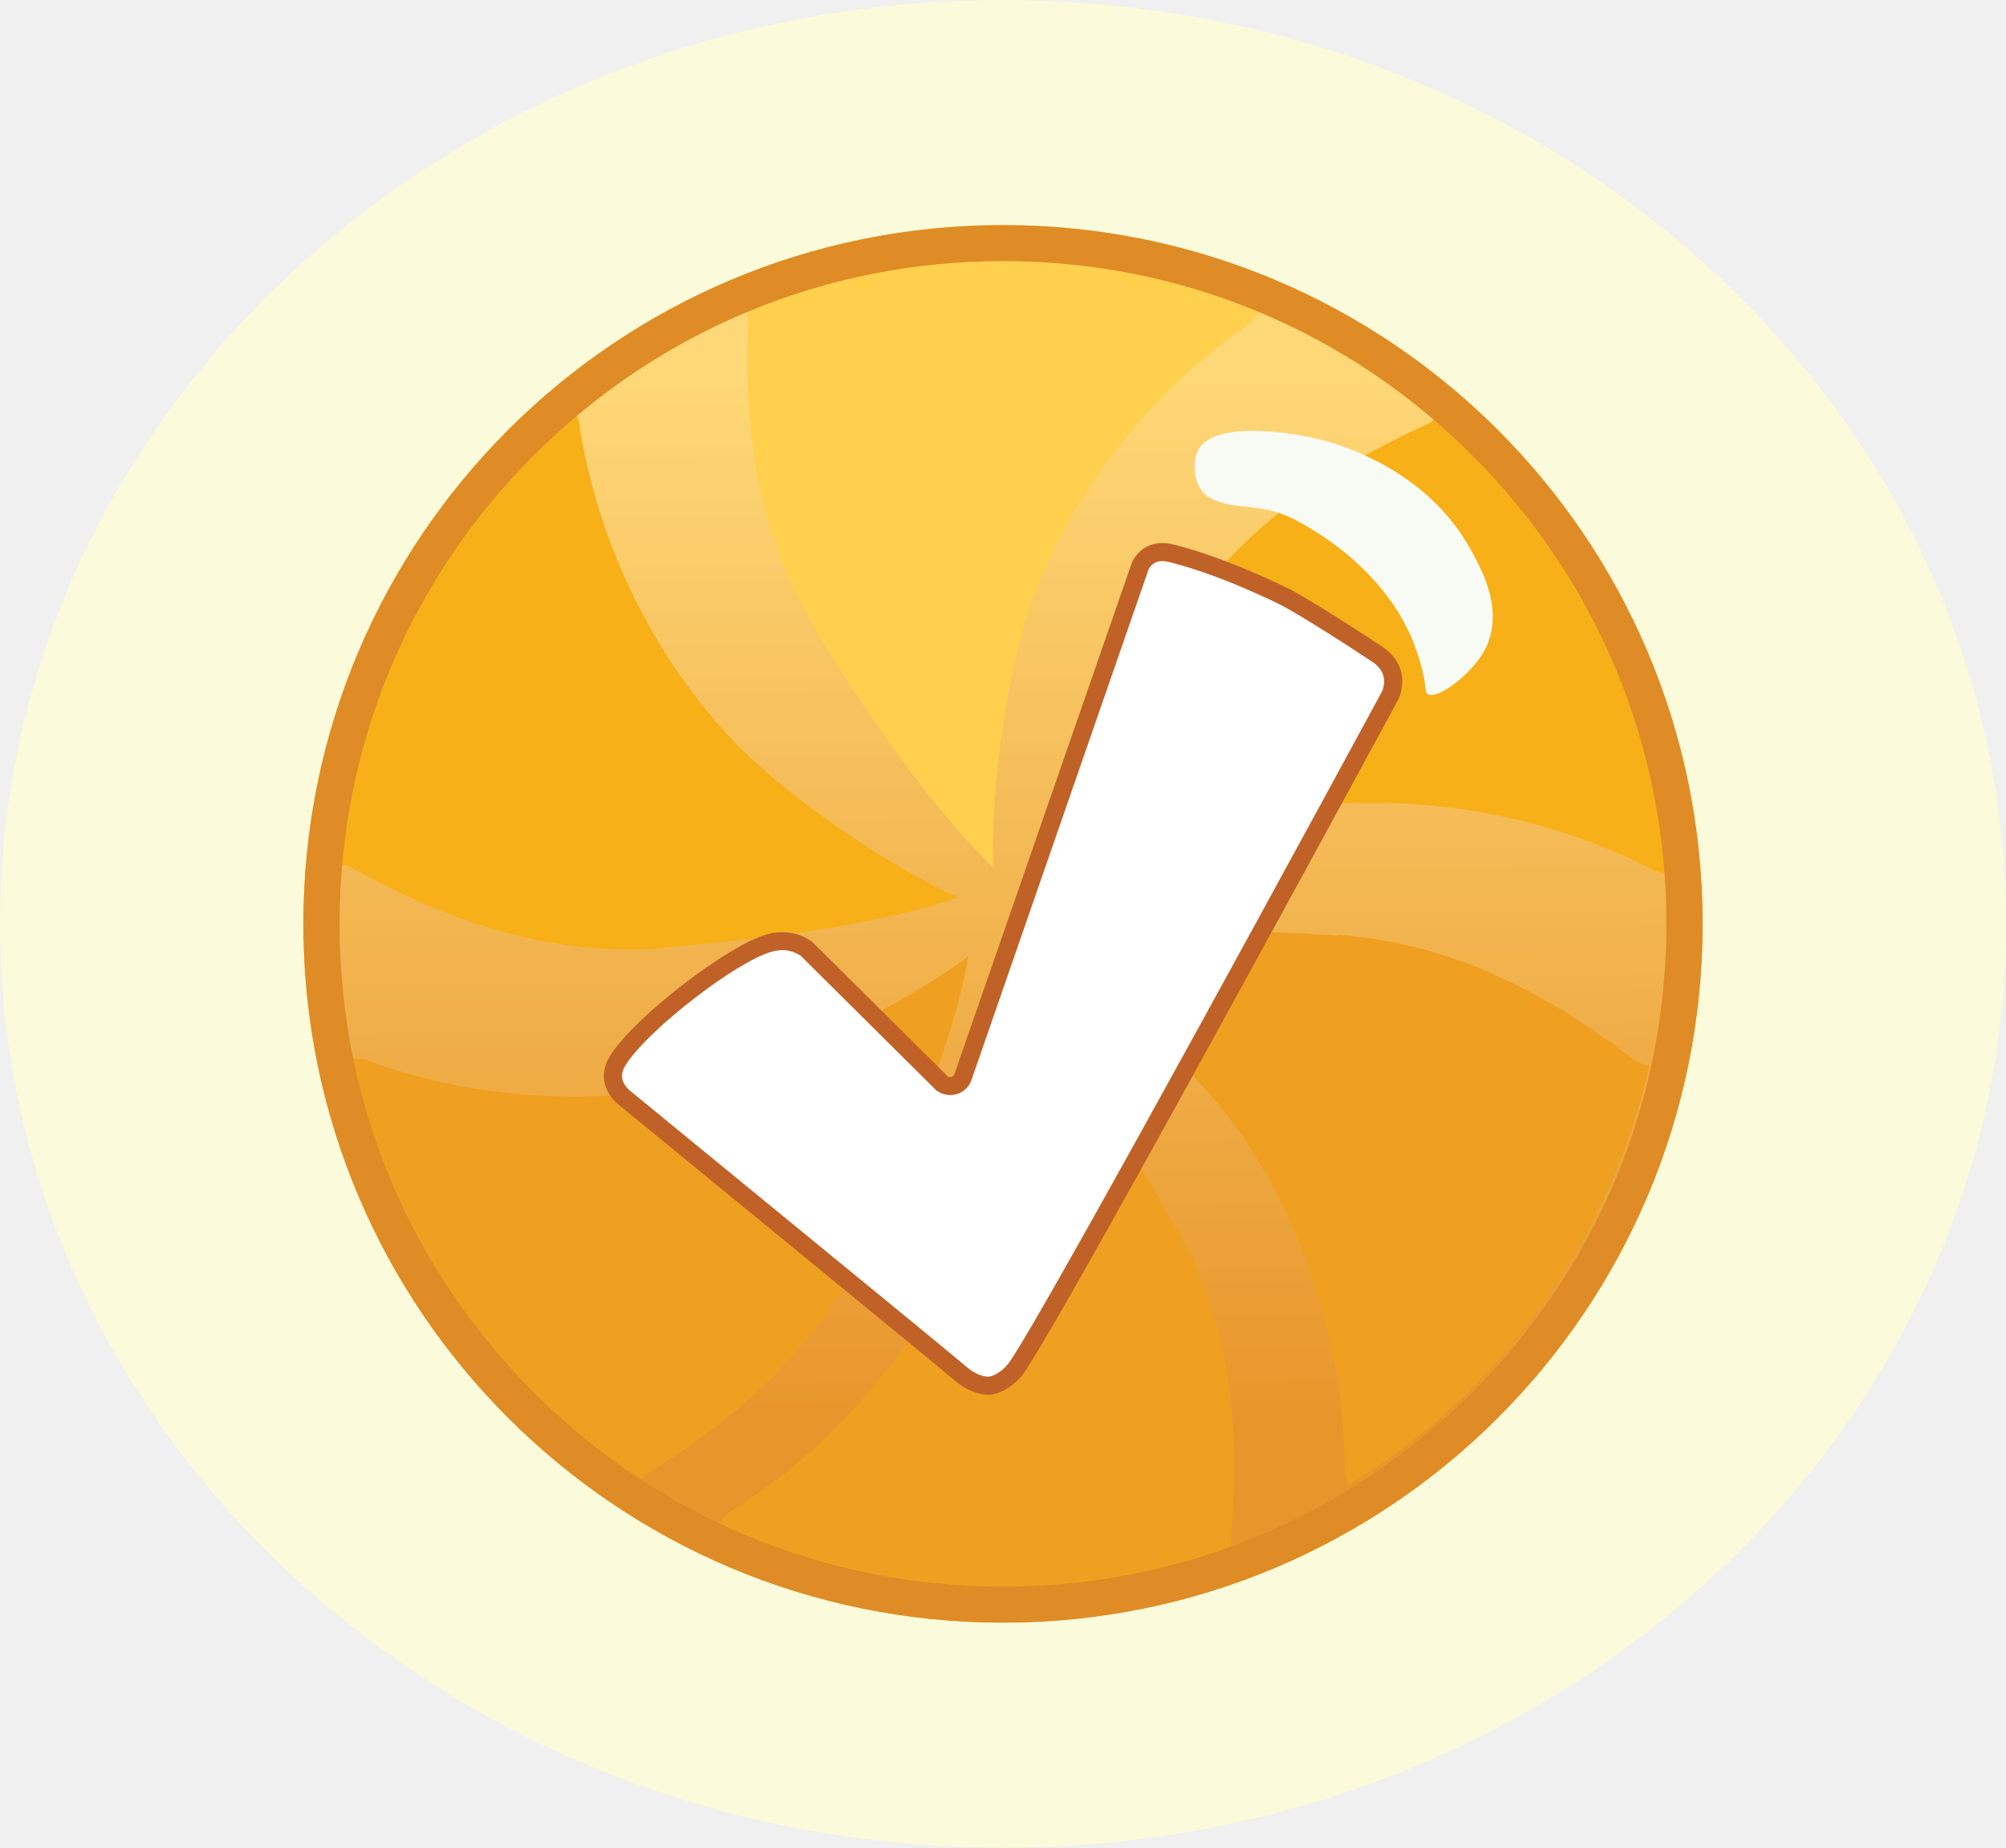
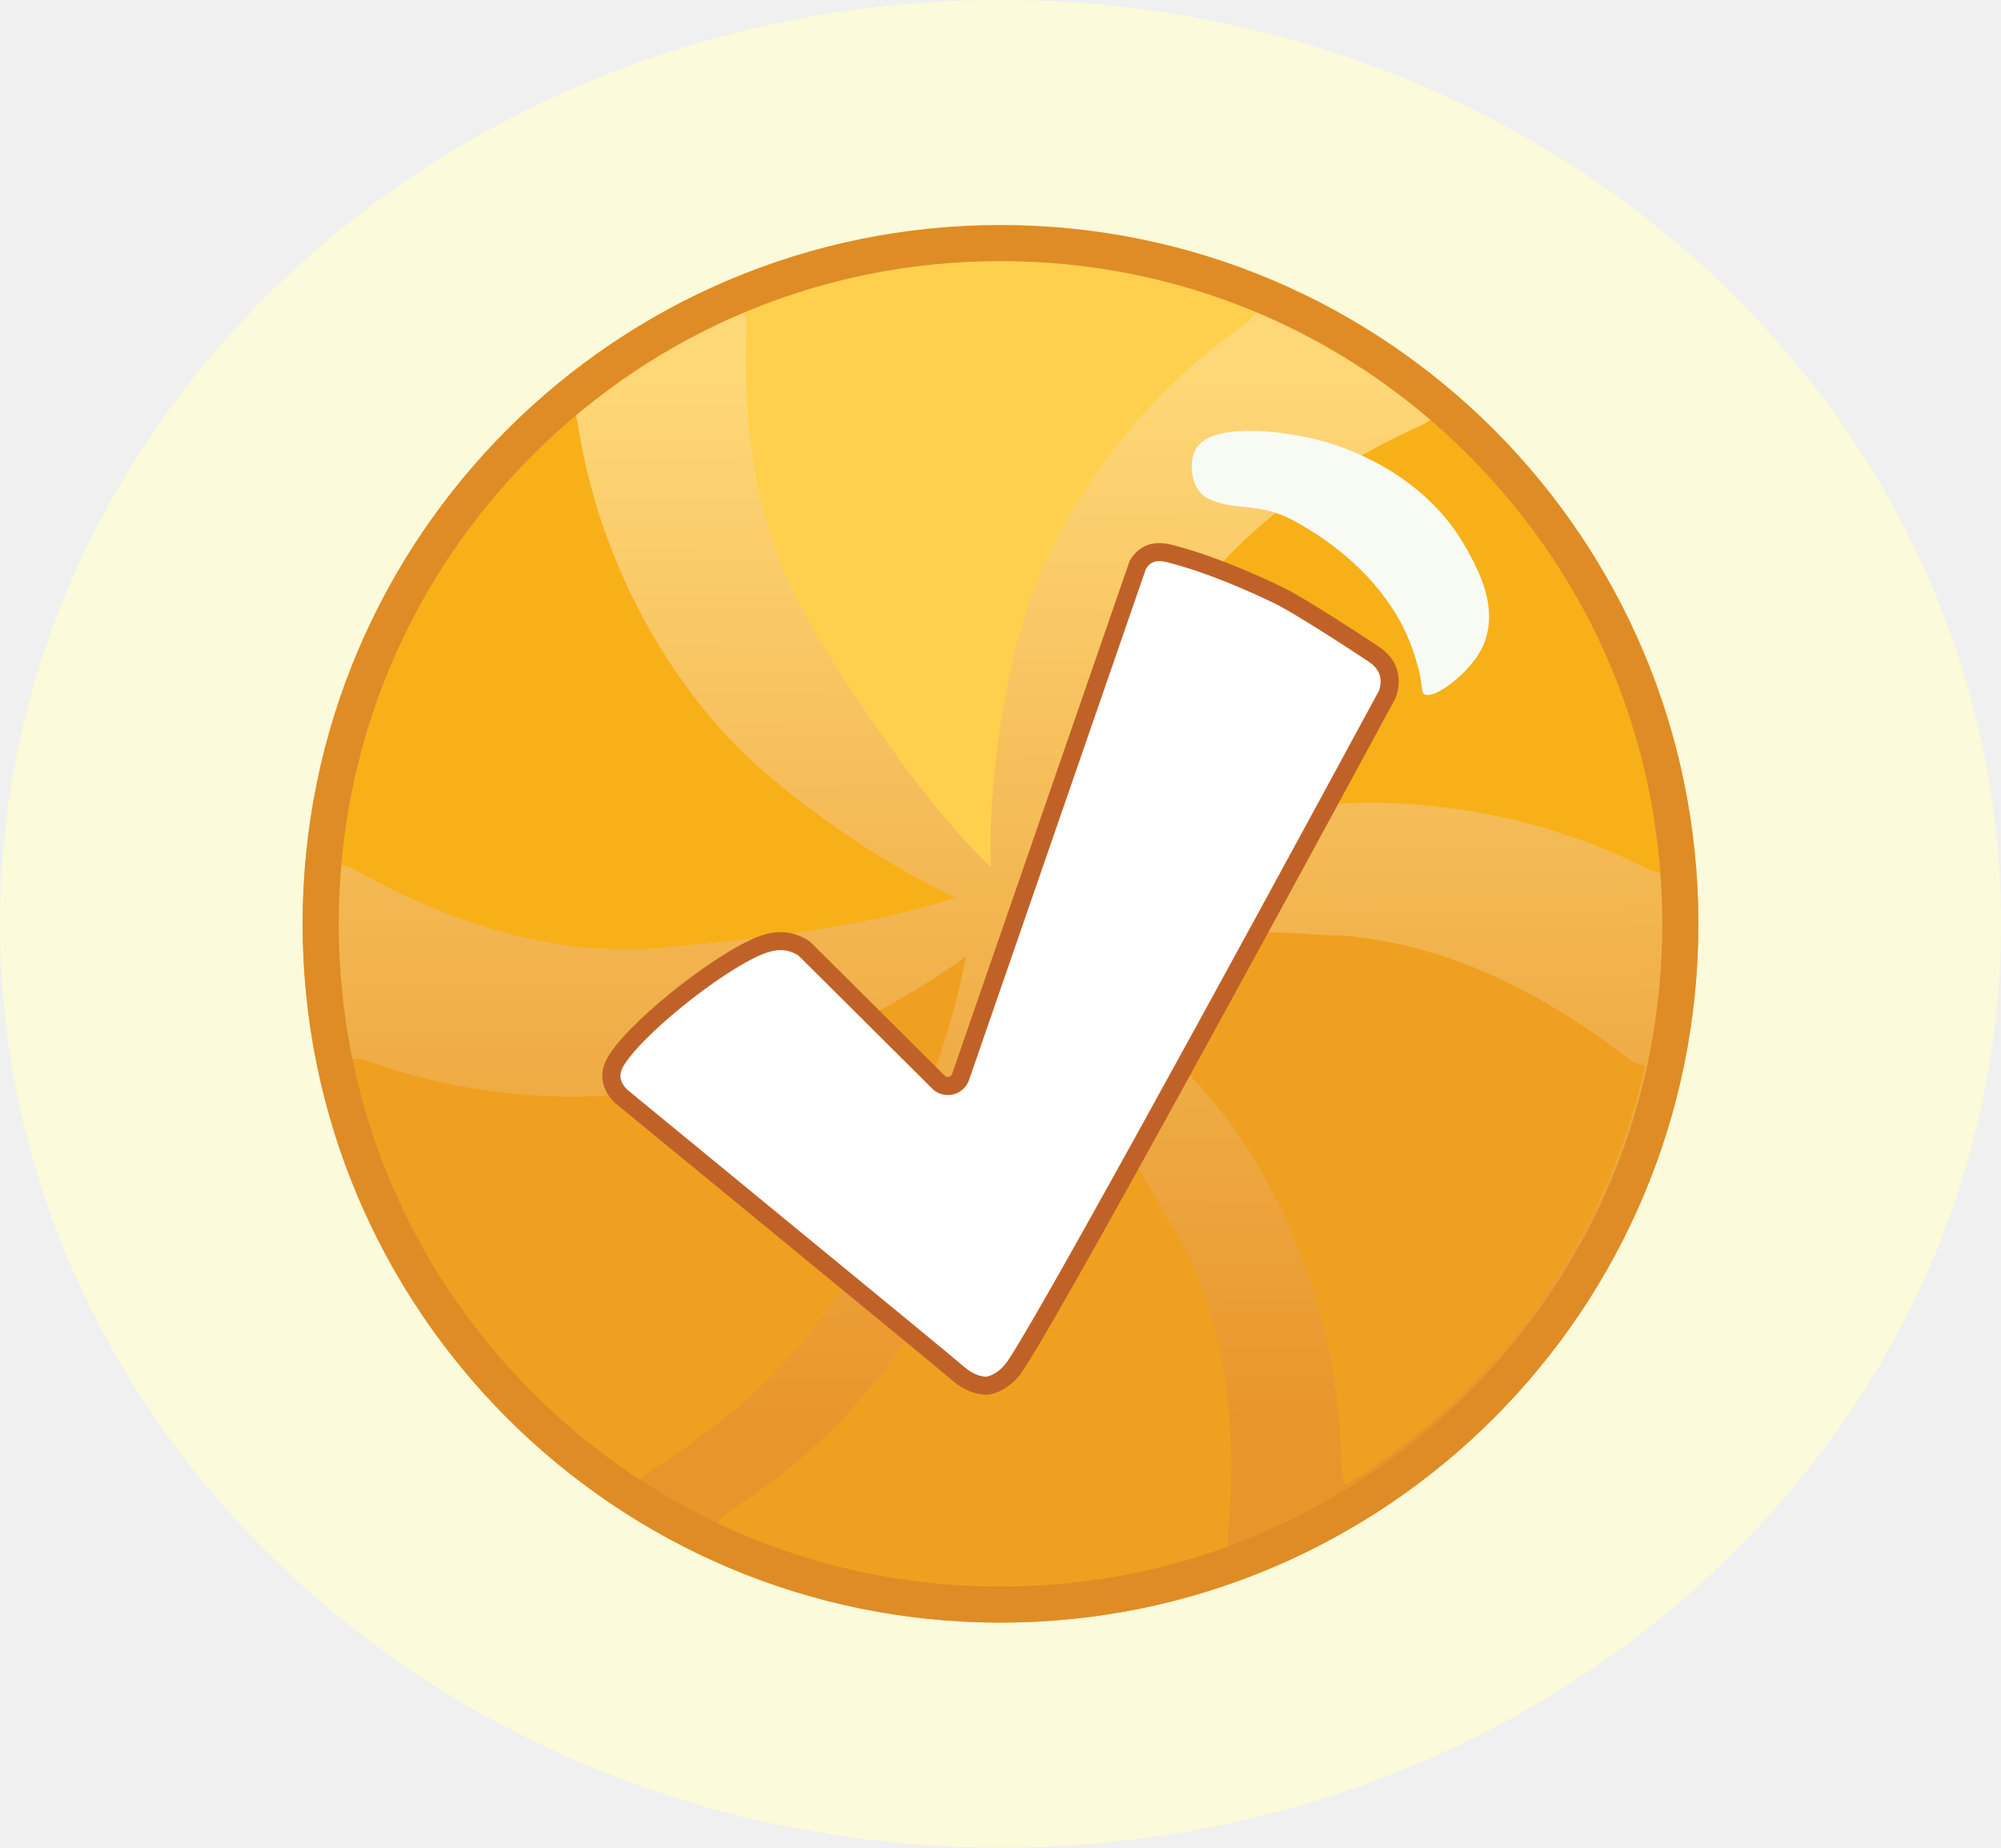
- <svg xmlns="http://www.w3.org/2000/svg" width="190" height="175" viewBox="0 0 190 175" fill="none">
-   <g clip-path="url(#clip0_171_185)">
-     <path d="M95 175C147.468 175 190 135.826 190 87.5C190 39.174 147.468 0 95 0C42.532 0 0 39.174 0 87.5C0 135.826 42.532 175 95 175Z" fill="#FBFADA" />
-     <path d="M95 153.684C131.597 153.684 161.265 124.053 161.265 87.5C161.265 50.948 131.597 21.316 95 21.316C58.403 21.316 28.735 50.948 28.735 87.5C28.735 124.053 58.403 153.684 95 153.684Z" fill="url(#paint0_linear_171_185)" />
-     <path d="M77.284 59.773C81.469 66.602 88.166 76.565 94.093 82.135C93.742 74.541 95.488 62.77 98.068 56.081C101.766 46.537 108.672 37.339 118.228 30.723C118.784 30.373 118.925 29.818 119.413 29.541C112.579 26.613 105.116 24.803 97.234 24.457C87.747 24.039 78.61 25.712 70.381 28.986C70.732 29.473 70.869 30.1 70.869 30.796C70.45 40.899 71.845 50.861 77.357 59.709L77.288 59.777L77.284 59.773Z" fill="#FFD04E" />
-     <path d="M111.253 59.564C106.926 66.462 100.721 77.051 98.278 84.99C105.112 81.157 116.76 77.188 124.086 76.351C134.549 75.237 146.197 77.047 156.66 82.412C157.216 82.69 157.845 82.621 158.265 82.899C157.845 75.446 156.104 67.99 152.826 60.746C148.919 52.107 143.27 44.791 136.436 39.012C136.158 39.499 135.67 39.99 134.973 40.267C125.417 44.655 116.91 50.507 111.257 59.564H111.253Z" fill="#F8B019" />
-     <path d="M126.667 88.614C118.575 88.059 106.439 87.709 98.346 89.242C104.902 93.42 113.692 101.713 117.736 107.702C123.526 116.341 127.291 127.349 127.36 139.053C127.36 139.68 127.711 140.167 127.711 140.653C134.057 136.82 139.847 131.737 144.661 125.467C150.451 117.942 154.285 109.512 156.241 100.873C155.684 100.873 155.055 100.663 154.499 100.177C146.27 93.907 137.202 89.242 126.667 88.541V88.61V88.614Z" fill="#F0A020" />
-     <path d="M111.321 116.2C107.414 109.302 101.209 99.063 95.556 93.279C95.556 100.804 93.323 112.435 90.464 118.915C86.347 128.181 79.025 137.029 69.192 143.159C68.635 143.509 68.426 144.063 68.006 144.273C74.703 147.478 82.094 149.565 89.976 150.334C99.463 151.17 108.6 149.984 116.97 147.06C116.692 146.573 116.55 145.946 116.619 145.25C117.458 135.22 116.619 125.326 111.458 116.268L111.317 116.2H111.321Z" fill="#F0A020" />
-     <path d="M82.308 117.318C85.654 109.934 90.327 98.649 91.722 90.569C85.513 95.234 74.562 100.599 67.518 102.341C57.334 104.778 45.685 104.432 34.666 100.39C34.037 100.181 33.481 100.39 32.993 100.113C34.388 107.429 37.11 114.604 41.295 121.36C46.319 129.44 52.875 135.992 60.338 140.798C60.547 140.239 60.967 139.752 61.592 139.407C70.381 133.905 77.981 127.076 82.376 117.391L82.308 117.323V117.318Z" fill="#F0A020" />
-     <path d="M62.846 89.728C70.938 89.101 83.005 87.709 90.746 84.99C83.703 81.857 73.728 74.887 68.845 69.526C61.87 61.865 56.568 51.484 54.826 39.917C54.758 39.29 54.27 38.871 54.27 38.385C48.548 43.123 43.529 48.974 39.69 55.872C35.017 64.161 32.437 73.009 31.808 81.926C32.364 81.926 32.993 81.926 33.622 82.344C42.622 87.359 52.314 90.633 62.85 89.796V89.728H62.846Z" fill="#F8B019" />
-     <path d="M114.599 47.165C117.389 48.556 119.413 47.374 123.111 49.465C127.296 51.766 131.481 55.385 133.642 60.264C134.408 62.074 134.896 63.815 135.037 65.347C135.178 67.089 139.92 63.747 140.964 60.819C142.217 57.404 140.407 54.062 139.29 52.039C135.247 44.723 127.574 42.354 125.691 41.799C121.857 40.754 114.881 39.917 113.486 42.636C112.789 44.027 113.208 46.469 114.603 47.165H114.599Z" fill="#F8FBF4" />
-     <path d="M95 24.731C111.783 24.731 127.565 31.257 139.432 43.114C151.302 54.971 157.837 70.734 157.837 87.5C157.837 104.266 151.298 120.029 139.432 131.886C127.561 143.739 111.783 150.27 95 150.27C78.217 150.27 62.435 143.743 50.568 131.886C38.697 120.029 32.163 104.266 32.163 87.5C32.163 70.734 38.702 54.971 50.568 43.114C62.439 31.261 78.217 24.731 95 24.731ZM95 21.316C58.404 21.316 28.735 50.946 28.735 87.5C28.735 124.054 58.404 153.684 95 153.684C131.596 153.684 161.265 124.054 161.265 87.5C161.265 50.946 131.596 21.316 95 21.316Z" fill="#DF8C26" />
-     <path d="M90.306 102.828C90.896 102.682 91.136 102.175 91.166 102.115C96.784 85.912 102.407 69.714 108.026 53.512C108.193 53.221 108.501 52.79 109.019 52.526C109.785 52.137 110.598 52.312 111.009 52.415C116.075 53.678 121.754 56.559 121.754 56.559C121.754 56.559 123.932 57.665 130.351 61.899C130.702 62.129 131.477 62.659 131.802 63.615C132.093 64.477 131.887 65.296 131.729 65.749C127.903 72.804 98.578 126.85 96.074 129.799C94.936 131.139 93.712 131.246 93.712 131.246C92.441 131.246 91.414 130.46 91.08 130.175C89.056 128.446 76.377 118.091 58.951 103.809C58.648 103.51 58.134 102.917 58.061 102.102C57.989 101.317 58.361 100.676 58.63 100.271C61.001 96.698 69.453 90.249 72.868 89.318C73.219 89.225 73.963 89.028 74.874 89.212C75.559 89.348 76.073 89.643 76.381 89.856C80.66 94.103 84.935 98.35 89.214 102.593C89.27 102.635 89.719 102.973 90.314 102.823L90.306 102.828Z" fill="white" />
-     <path d="M93.746 132.104H93.708C92.176 132.104 90.969 131.212 90.52 130.827C89.095 129.611 82.415 124.139 72.311 115.863C68.177 112.478 63.496 108.641 58.404 104.471L58.348 104.42C57.672 103.758 57.278 102.985 57.206 102.179C57.111 101.142 57.565 100.326 57.911 99.801C60.338 96.139 69.012 89.485 72.641 88.499C72.987 88.405 73.912 88.153 75.041 88.379C75.683 88.507 76.3 88.768 76.86 89.156L76.98 89.254L89.762 101.94C89.818 101.974 89.951 102.038 90.105 101.999C90.263 101.961 90.353 101.833 90.383 101.782L107.252 53.157L107.29 53.089C107.632 52.496 108.086 52.052 108.638 51.77C109.725 51.215 110.855 51.497 111.227 51.591C116.281 52.854 121.912 55.68 122.152 55.799C122.246 55.846 124.45 56.977 130.835 61.19C131.207 61.438 132.2 62.091 132.623 63.346C132.902 64.17 132.876 65.1 132.546 66.035L132.491 66.159C124.715 80.496 99.155 127.502 96.733 130.354C95.407 131.92 93.952 132.087 93.789 132.099H93.751L93.746 132.104ZM59.52 103.177C64.596 107.339 69.273 111.168 73.394 114.544C83.51 122.829 90.194 128.301 91.632 129.53C91.868 129.731 92.694 130.375 93.661 130.396C93.81 130.371 94.624 130.192 95.419 129.252C97.26 127.084 115.695 93.523 130.942 65.412C131.126 64.853 131.143 64.34 130.993 63.892C130.758 63.196 130.142 62.791 129.88 62.616C123.667 58.514 121.429 57.357 121.369 57.323C121.138 57.208 115.673 54.464 110.803 53.247C110.393 53.145 109.866 53.059 109.413 53.29C109.177 53.409 108.976 53.605 108.809 53.874L91.966 102.431L91.949 102.465C91.85 102.687 91.448 103.425 90.515 103.656C89.771 103.839 89.078 103.579 88.684 103.267L88.607 103.199L75.833 90.518C75.478 90.287 75.101 90.129 74.708 90.048C73.976 89.903 73.381 90.065 73.094 90.142C69.799 91.038 61.575 97.377 59.345 100.74C59.11 101.099 58.87 101.53 58.917 102.025C58.96 102.507 59.268 102.913 59.529 103.173L59.52 103.177Z" fill="#C06228" />
+ <svg xmlns="http://www.w3.org/2000/svg" width="444" height="410" viewBox="0 0 444 410" fill="none">
+   <g clip-path="url(#clip0_152_444)">
+     <path d="M222 410C344.61 410 444 318.22 444 205C444 91.78 344.61 0 222 0C99.39 0 0 91.78 0 205C0 318.22 99.39 410 222 410Z" fill="#FBFADA" />
+     <path d="M222 360.06C307.521 360.06 376.85 290.637 376.85 205C376.85 119.363 307.521 49.94 222 49.94C136.479 49.94 67.15 119.363 67.15 205C67.15 290.637 136.479 360.06 222 360.06Z" fill="url(#paint0_linear_152_444)" />
+     <path d="M180.6 140.04C190.38 156.04 206.03 179.38 219.88 192.43C219.06 174.64 223.14 147.06 229.17 131.39C237.81 109.03 253.95 87.48 276.28 71.98C277.58 71.16 277.91 69.86 279.05 69.21C263.08 62.35 245.64 58.11 227.22 57.3C205.05 56.32 183.7 60.24 164.47 67.91C165.29 69.05 165.61 70.52 165.61 72.15C164.63 95.82 167.89 119.16 180.77 139.89L180.61 140.05L180.6 140.04Z" fill="#FFD04E" />
+     <path d="M259.98 139.55C249.87 155.71 235.37 180.52 229.66 199.12C245.63 190.14 272.85 180.84 289.97 178.88C314.42 176.27 341.64 180.51 366.09 193.08C367.39 193.73 368.86 193.57 369.84 194.22C368.86 176.76 364.79 159.29 357.13 142.32C348 122.08 334.8 104.94 318.83 91.4C318.18 92.54 317.04 93.69 315.41 94.34C293.08 104.62 273.2 118.33 259.99 139.55H259.98Z" fill="#F8B019" />
+     <path d="M296 207.61C277.09 206.31 248.73 205.49 229.82 209.08C245.14 218.87 265.68 238.3 275.13 252.33C288.66 272.57 297.46 298.36 297.62 325.78C297.62 327.25 298.44 328.39 298.44 329.53C313.27 320.55 326.8 308.64 338.05 293.95C351.58 276.32 360.54 256.57 365.11 236.33C363.81 236.33 362.34 235.84 361.04 234.7C341.81 220.01 320.62 209.08 296 207.44V207.6V207.61Z" fill="#F0A020" />
+     <path d="M260.14 272.24C251.01 256.08 236.51 232.09 223.3 218.54C223.3 236.17 218.08 263.42 211.4 278.6C201.78 300.31 184.67 321.04 161.69 335.4C160.39 336.22 159.9 337.52 158.92 338.01C174.57 345.52 191.84 350.41 210.26 352.21C232.43 354.17 253.78 351.39 273.34 344.54C272.69 343.4 272.36 341.93 272.52 340.3C274.48 316.8 272.52 293.62 260.46 272.4L260.13 272.24H260.14Z" fill="#F0A020" />
+     <path d="M192.34 274.86C200.16 257.56 211.08 231.12 214.34 212.19C199.83 223.12 174.24 235.69 157.78 239.77C133.98 245.48 106.76 244.67 81.01 235.2C79.54 234.71 78.24 235.2 77.1 234.55C80.36 251.69 86.72 268.5 96.5 284.33C108.24 303.26 123.56 318.61 141 329.87C141.49 328.56 142.47 327.42 143.93 326.61C164.47 313.72 182.23 297.72 192.5 275.03L192.34 274.87V274.86Z" fill="#F0A020" />
+     <path d="M146.86 210.22C165.77 208.75 193.97 205.49 212.06 199.12C195.6 191.78 172.29 175.45 160.88 162.89C144.58 144.94 132.19 120.62 128.12 93.52C127.96 92.05 126.82 91.07 126.82 89.93C113.45 101.03 101.72 114.74 92.75 130.9C81.83 150.32 75.8 171.05 74.33 191.94C75.63 191.94 77.1 191.94 78.57 192.92C99.6 204.67 122.25 212.34 146.87 210.38V210.22H146.86Z" fill="#F8B019" />
+     <path d="M267.8 110.5C274.32 113.76 279.05 110.99 287.69 115.89C297.47 121.28 307.25 129.76 312.3 141.19C314.09 145.43 315.23 149.51 315.56 153.1C315.89 157.18 326.97 149.35 329.41 142.49C332.34 134.49 328.11 126.66 325.5 121.92C316.05 104.78 298.12 99.23 293.72 97.93C284.76 95.48 268.46 93.52 265.2 99.89C263.57 103.15 264.55 108.87 267.81 110.5H267.8Z" fill="#F8FBF4" />
+     <path d="M222 57.94C261.22 57.94 298.1 73.23 325.83 101.01C353.57 128.79 368.84 165.72 368.84 205C368.84 244.28 353.56 281.21 325.83 308.99C298.09 336.76 261.22 352.06 222 352.06C182.78 352.06 145.9 336.77 118.17 308.99C90.43 281.21 75.16 244.28 75.16 205C75.16 165.72 90.44 128.79 118.17 101.01C145.91 73.24 182.78 57.94 222 57.94ZM222 49.94C136.48 49.94 67.15 119.36 67.15 205C67.15 290.64 136.48 360.06 222 360.06C307.52 360.06 376.85 290.64 376.85 205C376.85 119.36 307.52 49.94 222 49.94Z" fill="#DF8C26" />
+     <path d="M211.03 240.91C212.41 240.57 212.97 239.38 213.04 239.24C226.17 201.28 239.31 163.33 252.44 125.37C252.83 124.69 253.55 123.68 254.76 123.06C256.55 122.15 258.45 122.56 259.41 122.8C271.25 125.76 284.52 132.51 284.52 132.51C284.52 132.51 289.61 135.1 304.61 145.02C305.43 145.56 307.24 146.8 308 149.04C308.68 151.06 308.2 152.98 307.83 154.04C298.89 170.57 230.36 297.19 224.51 304.1C221.85 307.24 218.99 307.49 218.99 307.49C216.02 307.49 213.62 305.65 212.84 304.98C208.11 300.93 178.48 276.67 137.76 243.21C137.05 242.51 135.85 241.12 135.68 239.21C135.51 237.37 136.38 235.87 137.01 234.92C142.55 226.55 162.3 211.44 170.28 209.26C171.1 209.04 172.84 208.58 174.97 209.01C176.57 209.33 177.77 210.02 178.49 210.52C188.49 220.47 198.48 230.42 208.48 240.36C208.61 240.46 209.66 241.25 211.05 240.9L211.03 240.91Z" fill="white" />
+     <path d="M219.07 309.5H218.98C215.4 309.5 212.58 307.41 211.53 306.51C208.2 303.66 192.59 290.84 168.98 271.45C159.32 263.52 148.38 254.53 136.48 244.76L136.35 244.64C134.77 243.09 133.85 241.28 133.68 239.39C133.46 236.96 134.52 235.05 135.33 233.82C141 225.24 161.27 209.65 169.75 207.34C170.56 207.12 172.72 206.53 175.36 207.06C176.86 207.36 178.3 207.97 179.61 208.88L179.89 209.11L209.76 238.83C209.89 238.91 210.2 239.06 210.56 238.97C210.93 238.88 211.14 238.58 211.21 238.46L250.63 124.54L250.72 124.38C251.52 122.99 252.58 121.95 253.87 121.29C256.41 119.99 259.05 120.65 259.92 120.87C271.73 123.83 284.89 130.45 285.45 130.73C285.67 130.84 290.82 133.49 305.74 143.36C306.61 143.94 308.93 145.47 309.92 148.41C310.57 150.34 310.51 152.52 309.74 154.71L309.61 155C291.44 188.59 231.71 298.72 226.05 305.4C222.95 309.07 219.55 309.46 219.17 309.49H219.08L219.07 309.5ZM139.09 241.73C150.95 251.48 161.88 260.45 171.51 268.36C195.15 287.77 210.77 300.59 214.13 303.47C214.68 303.94 216.61 305.45 218.87 305.5C219.22 305.44 221.12 305.02 222.98 302.82C227.28 297.74 270.36 219.11 305.99 153.25C306.42 151.94 306.46 150.74 306.11 149.69C305.56 148.06 304.12 147.11 303.51 146.7C288.99 137.09 283.76 134.38 283.62 134.3C283.08 134.03 270.31 127.6 258.93 124.75C257.97 124.51 256.74 124.31 255.68 124.85C255.13 125.13 254.66 125.59 254.27 126.22L214.91 239.98L214.87 240.06C214.64 240.58 213.7 242.31 211.52 242.85C209.78 243.28 208.16 242.67 207.24 241.94L207.06 241.78L177.21 212.07C176.38 211.53 175.5 211.16 174.58 210.97C172.87 210.63 171.48 211.01 170.81 211.19C163.11 213.29 143.89 228.14 138.68 236.02C138.13 236.86 137.57 237.87 137.68 239.03C137.78 240.16 138.5 241.11 139.11 241.72L139.09 241.73Z" fill="#C06228" />
  </g>
  <defs>
-     <linearGradient id="paint0_linear_171_185" x1="94.461" y1="23.335" x2="95.508" y2="148.596" gradientUnits="userSpaceOnUse">
+     <linearGradient id="paint0_linear_152_444" x1="220.74" y1="54.67" x2="223.2" y2="348.14" gradientUnits="userSpaceOnUse">
      <stop offset="0.1" stop-color="#FED777" />
      <stop offset="0.9" stop-color="#E8952B" />
    </linearGradient>
-     <clipPath id="clip0_171_185">
-       <rect width="190" height="175" fill="white" />
+     <clipPath id="clip0_152_444">
+       <rect width="444" height="410" fill="white" />
    </clipPath>
  </defs>
</svg>
